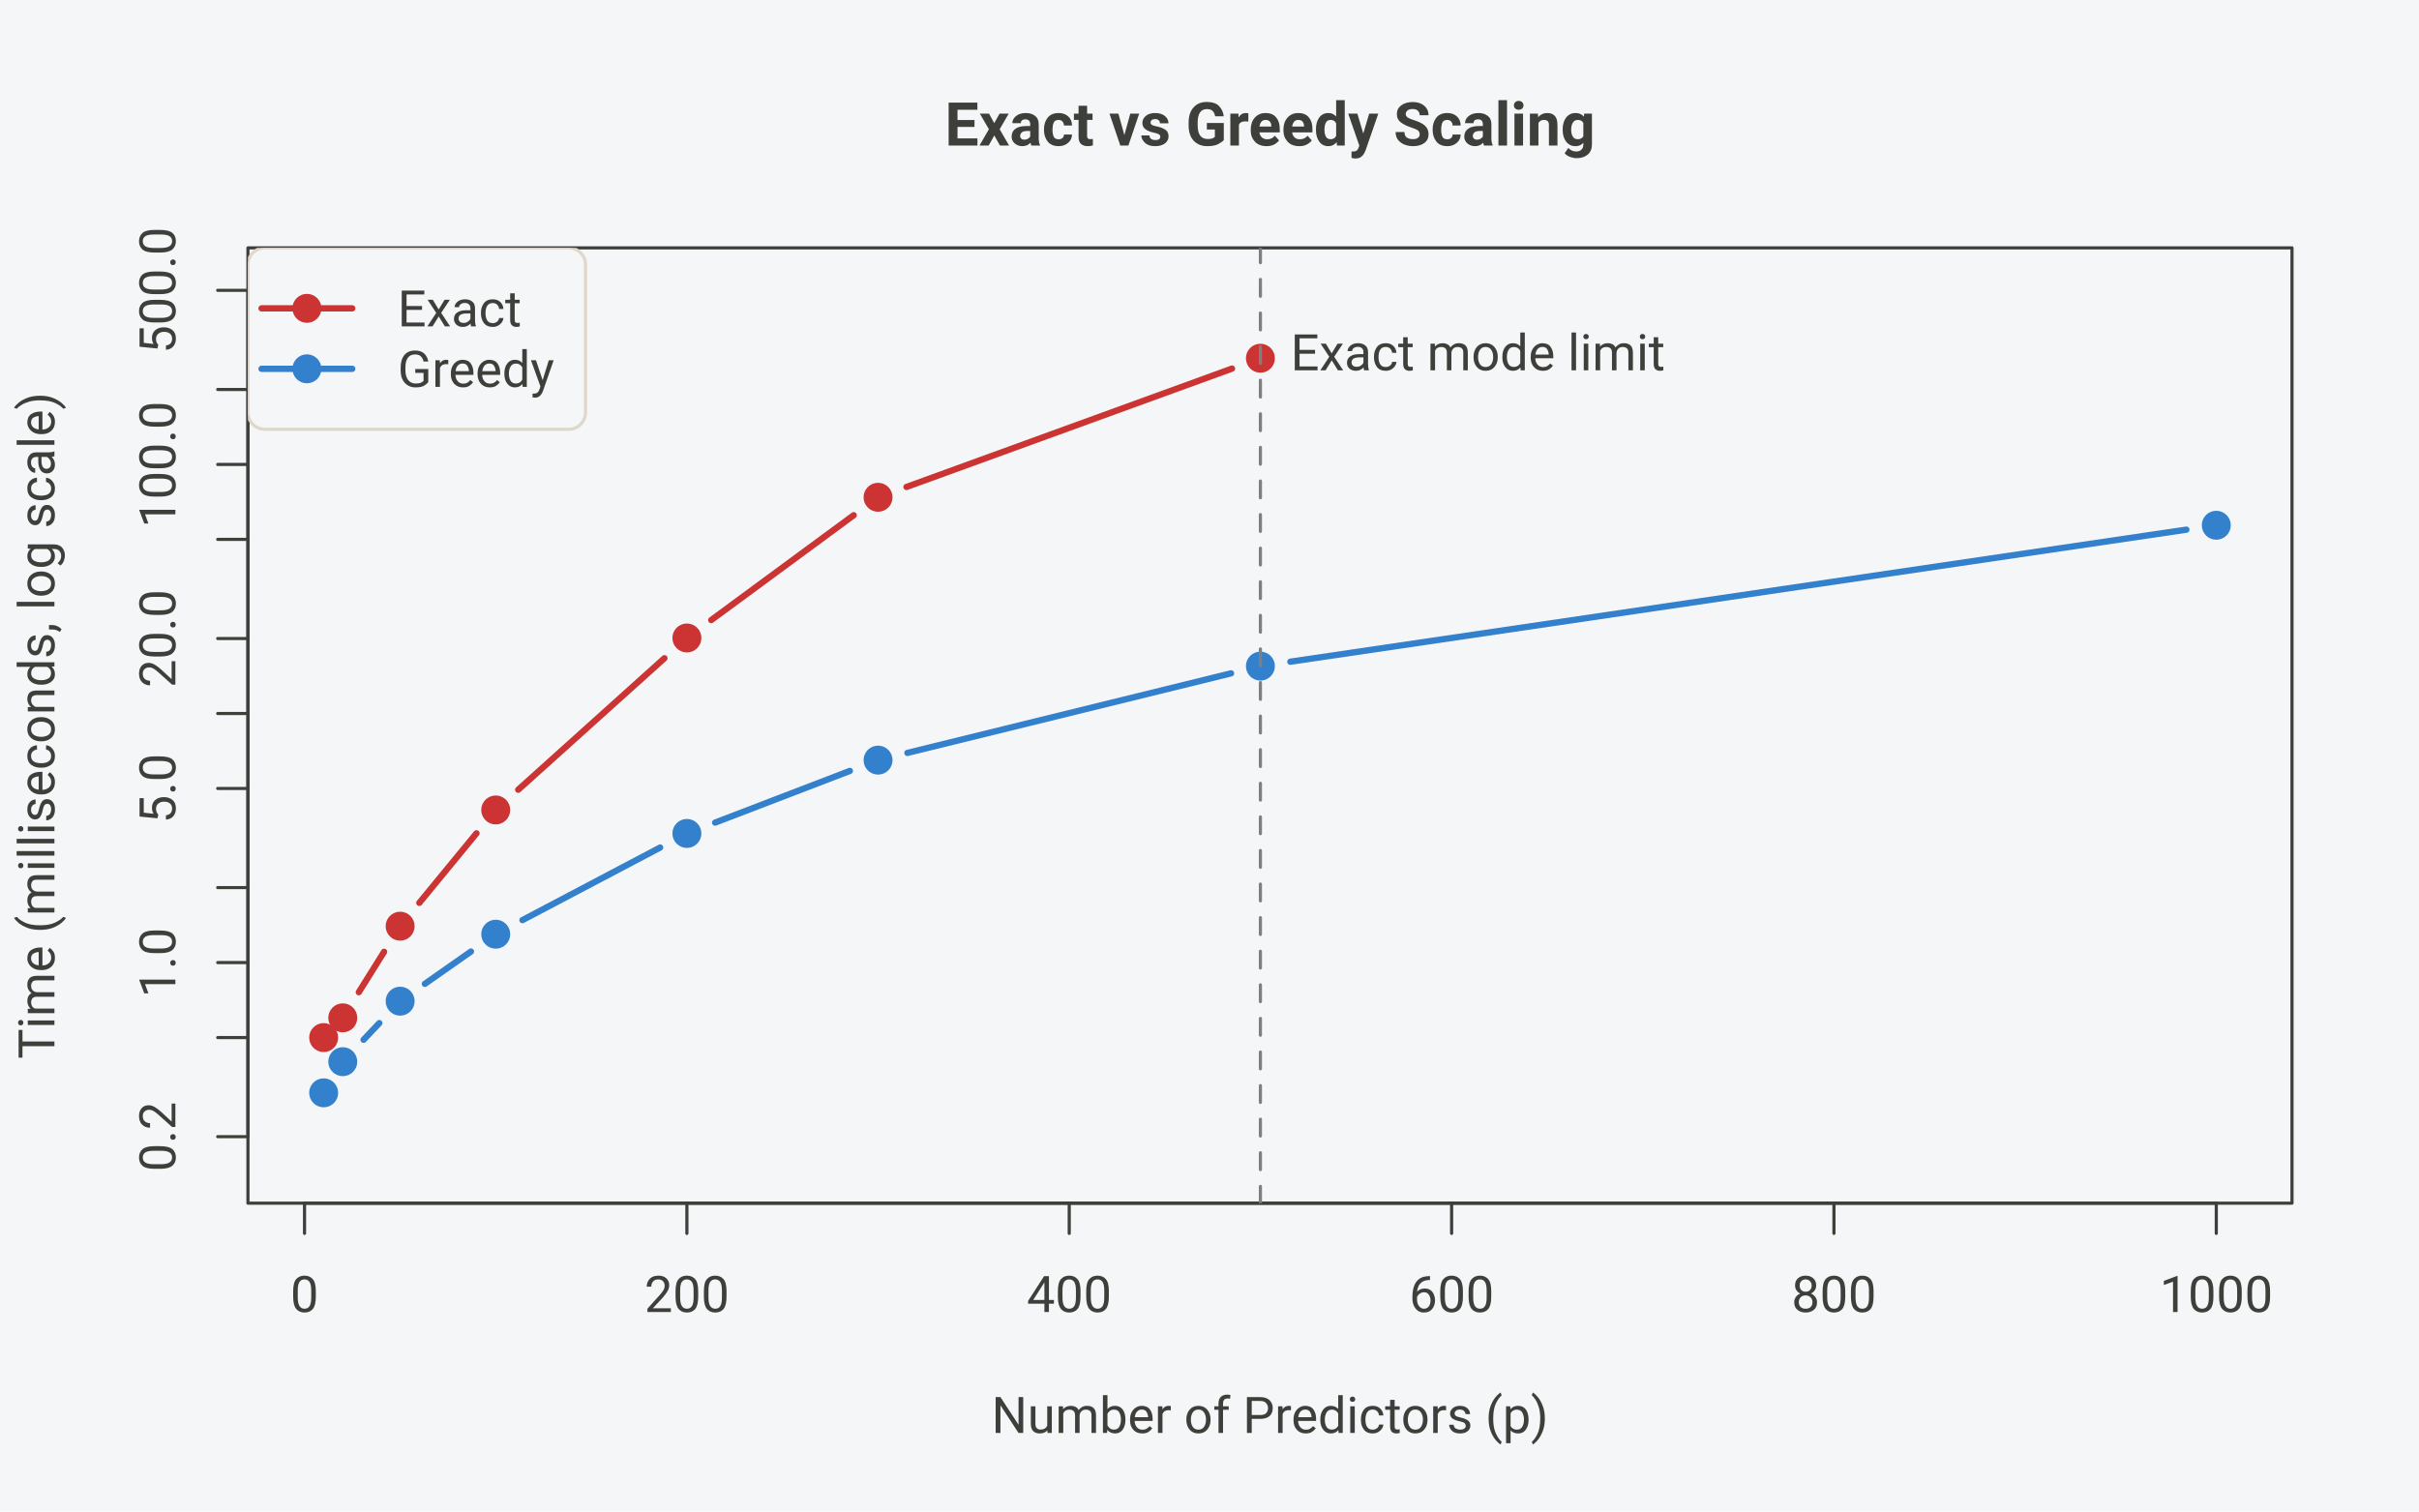
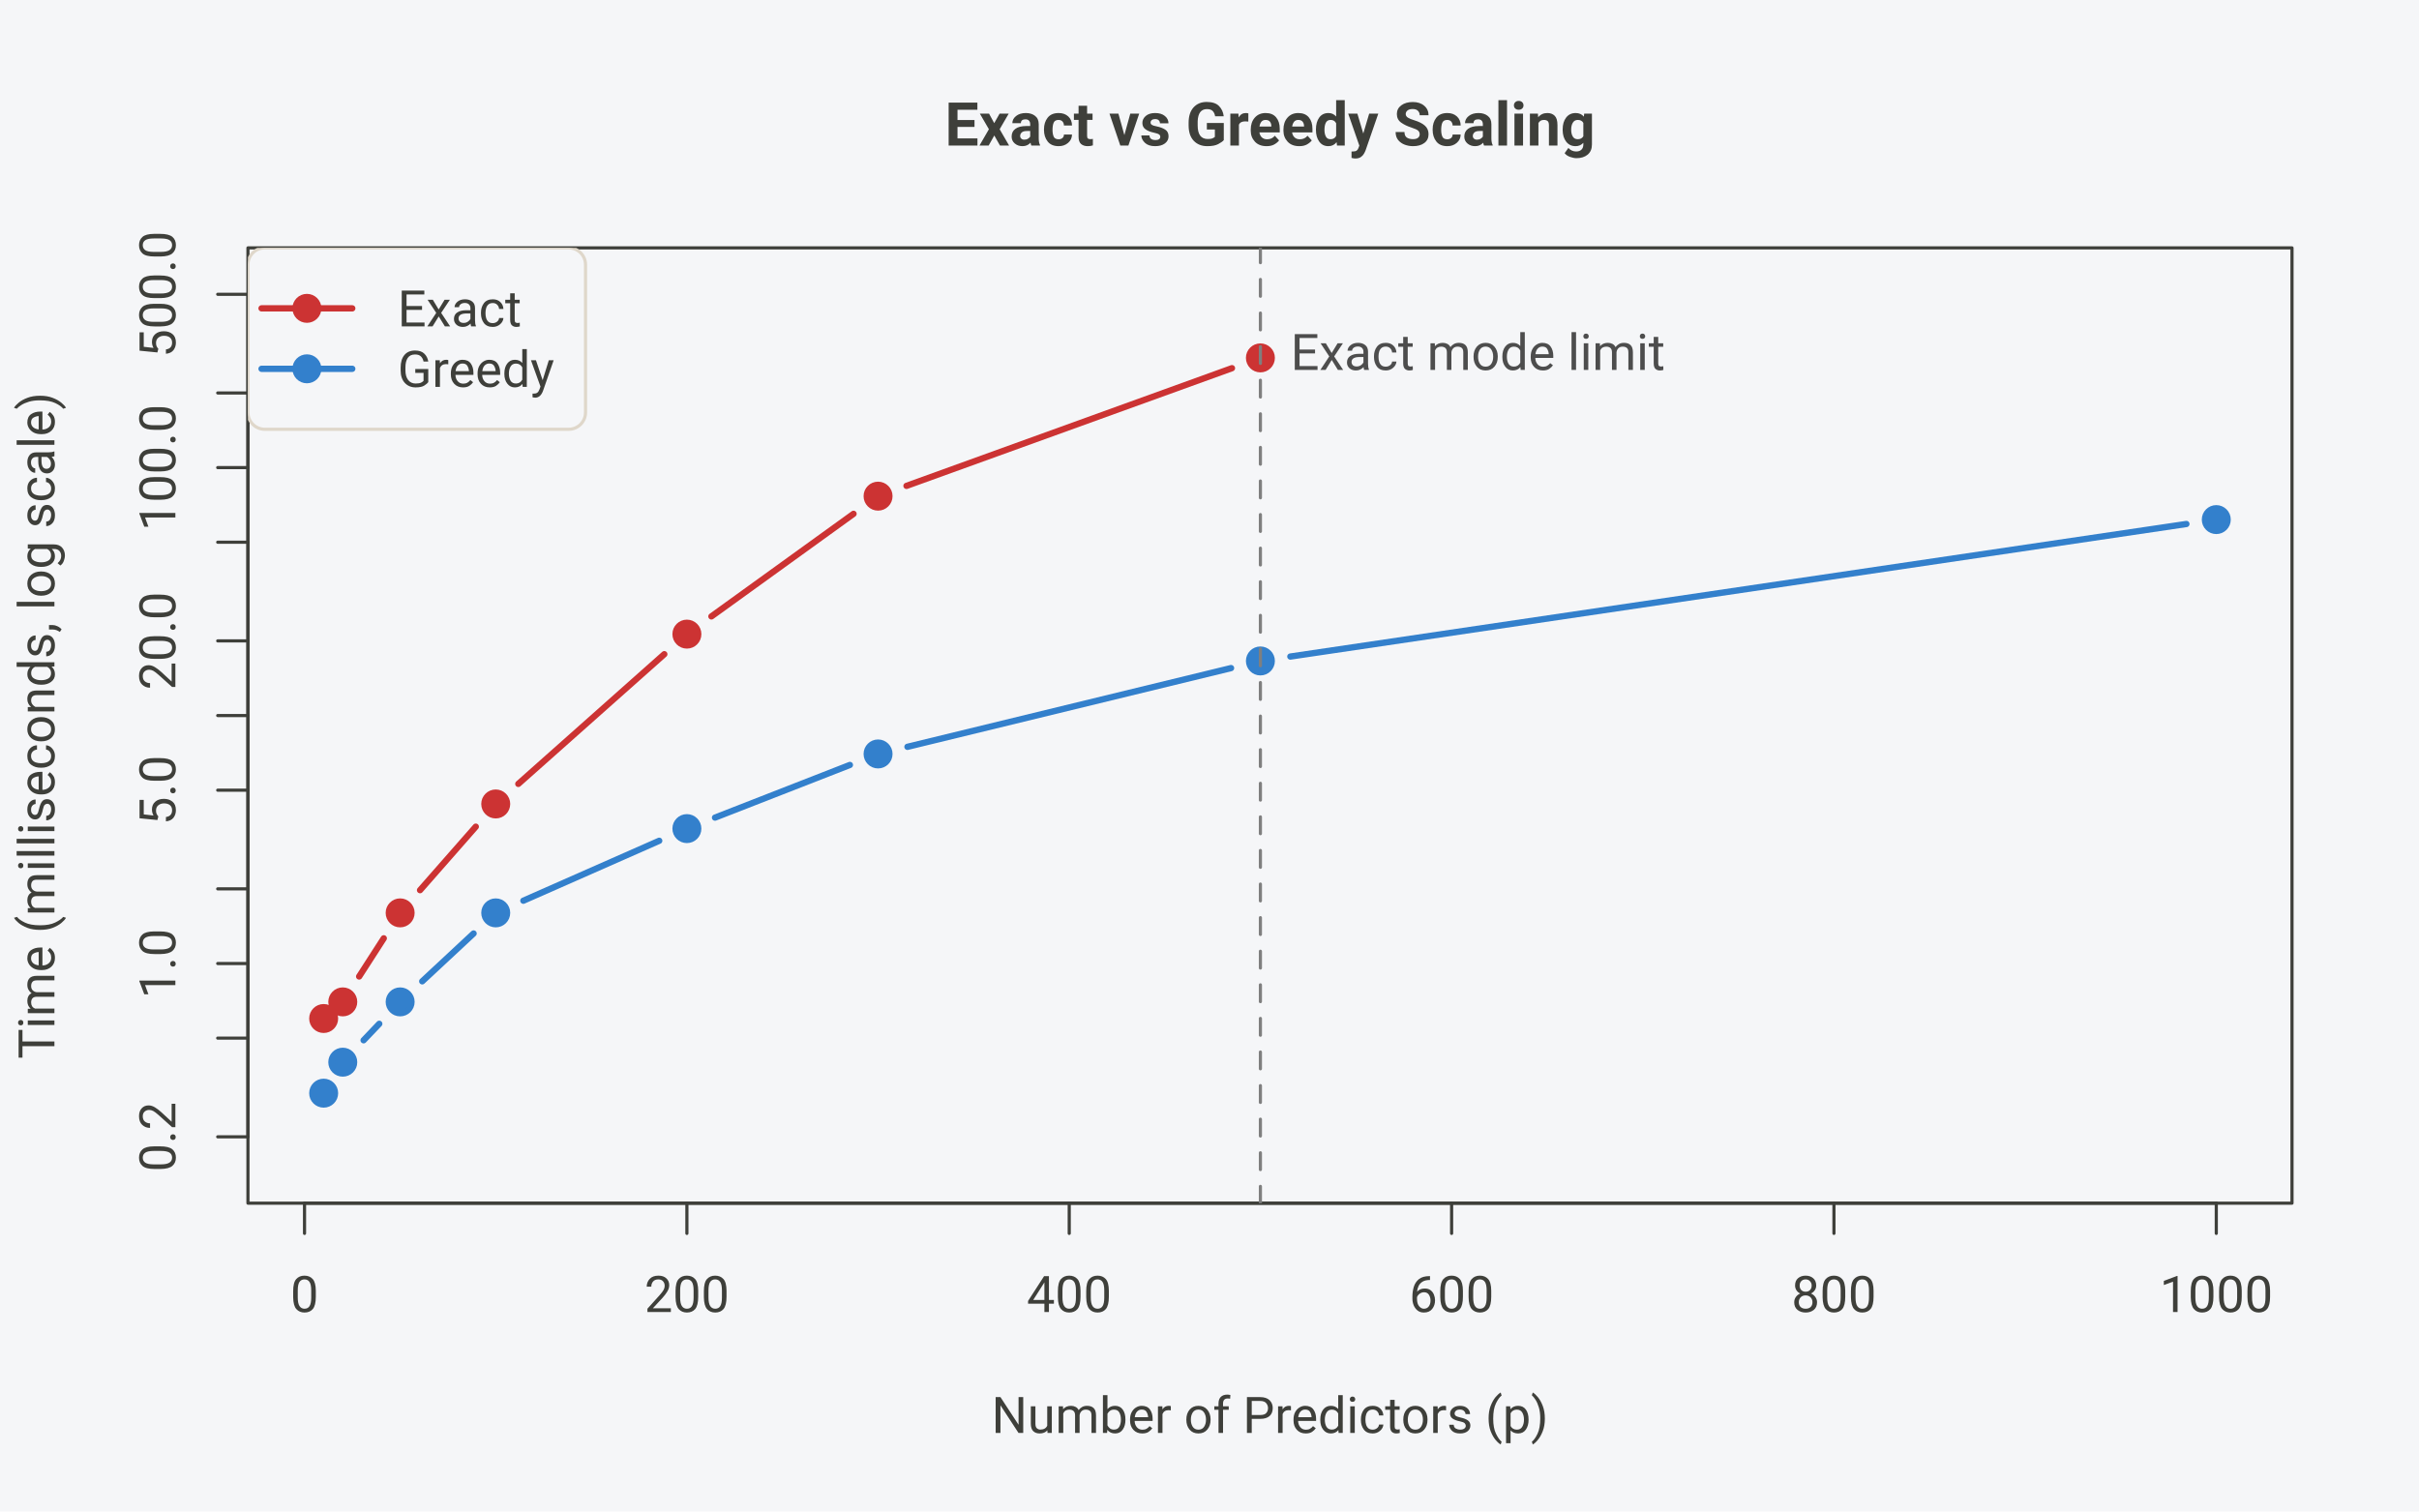
<svg xmlns="http://www.w3.org/2000/svg" width="576.00pt" height="360.00pt" viewBox="0 0 576.00 360.00">
  <g class="svglite">
    <defs>
      <style type="text/css">
    /* theme-aware-processed */
    .svglite line, .svglite polyline, .svglite polygon, .svglite path, .svglite circle {
      fill: none;
      stroke: #3E3F3A;
      stroke-linecap: round;
      stroke-linejoin: round;
      stroke-miterlimit: 10.00;
    }
    .svglite &gt; g &gt; rect {
      fill: none;
      stroke: #3E3F3A;
      stroke-linecap: round;
      stroke-linejoin: round;
      stroke-miterlimit: 10.00;
    }
    .svglite text {
      white-space: pre;
      fill: #3E3F3A;
    }
    .svglite g.glyphgroup path {
      fill: inherit;
      stroke: none;
    }
  </style>
    </defs>
    <rect width="100%" height="100%" style="stroke: none; fill: #F5F6F8;" />
    <defs>
      <clipPath id="cpMC4wMHw1NzYuMDB8MC4wMHwzNjAuMDA=">
        <rect x="0.00" y="0.00" width="576.00" height="360.00" />
      </clipPath>
    </defs>
    <g clip-path="url(#cpMC4wMHw1NzYuMDB8MC4wMHwzNjAuMDA=)">
</g>
    <defs>
      <clipPath id="cpNTkuMDR8NTQ1Ljc2fDU5LjA0fDI4Ni41Ng==">
        <rect x="59.04" y="59.04" width="486.72" height="227.52" />
      </clipPath>
    </defs>
    <g clip-path="url(#cpNTkuMDR8NTQ1Ljc2fDU5LjA0fDI4Ni41Ng==)">
-       <line x1="86.57" y1="247.64" x2="90.32" y2="243.67" style="stroke-width: 1.50; stroke: #3380CC;" />
-       <line x1="101.17" y1="234.32" x2="112.14" y2="226.63" style="stroke-width: 1.50; stroke: #3380CC;" />
-       <line x1="124.41" y1="219.14" x2="157.19" y2="201.86" style="stroke-width: 1.50; stroke: #3380CC;" />
-       <line x1="170.28" y1="195.92" x2="202.36" y2="183.61" style="stroke-width: 1.50; stroke: #3380CC;" />
-       <line x1="216.07" y1="179.32" x2="293.13" y2="160.37" style="stroke-width: 1.50; stroke: #3380CC;" />
-       <line x1="307.25" y1="157.60" x2="520.61" y2="126.15" style="stroke-width: 1.50; stroke: #3380CC;" />
-       <circle cx="77.07" cy="260.28" r="2.70" style="stroke-width: 1.50; stroke: #3380CC; fill: #3380CC;" />
-       <circle cx="81.62" cy="252.86" r="2.70" style="stroke-width: 1.50; stroke: #3380CC; fill: #3380CC;" />
-       <circle cx="95.28" cy="238.45" r="2.70" style="stroke-width: 1.50; stroke: #3380CC; fill: #3380CC;" />
-       <circle cx="118.04" cy="222.50" r="2.70" style="stroke-width: 1.50; stroke: #3380CC; fill: #3380CC;" />
-       <circle cx="163.56" cy="198.50" r="2.70" style="stroke-width: 1.50; stroke: #3380CC; fill: #3380CC;" />
-       <circle cx="209.08" cy="181.04" r="2.70" style="stroke-width: 1.50; stroke: #3380CC; fill: #3380CC;" />
-       <circle cx="300.12" cy="158.65" r="2.70" style="stroke-width: 1.50; stroke: #3380CC; fill: #3380CC;" />
-       <circle cx="527.73" cy="125.10" r="2.70" style="stroke-width: 1.50; stroke: #3380CC; fill: #3380CC;" />
+       <line x1="86.58" y1="247.76" x2="90.31" y2="243.84" style="stroke-width: 1.50; stroke: #3380CC;" />
+       <line x1="100.54" y1="233.72" x2="112.77" y2="222.33" style="stroke-width: 1.50; stroke: #3380CC;" />
+       <line x1="124.62" y1="214.52" x2="156.97" y2="200.25" style="stroke-width: 1.50; stroke: #3380CC;" />
+       <line x1="170.26" y1="194.73" x2="202.37" y2="182.19" style="stroke-width: 1.50; stroke: #3380CC;" />
+       <line x1="216.08" y1="177.87" x2="293.13" y2="159.12" style="stroke-width: 1.50; stroke: #3380CC;" />
+       <line x1="307.25" y1="156.37" x2="520.61" y2="124.80" style="stroke-width: 1.50; stroke: #3380CC;" />
+       <circle cx="77.07" cy="260.36" r="2.70" style="stroke-width: 1.50; stroke: #3380CC; fill: #3380CC;" />
+       <circle cx="81.62" cy="252.98" r="2.70" style="stroke-width: 1.50; stroke: #3380CC; fill: #3380CC;" />
+       <circle cx="95.28" cy="238.62" r="2.70" style="stroke-width: 1.50; stroke: #3380CC; fill: #3380CC;" />
+       <circle cx="118.04" cy="217.42" r="2.70" style="stroke-width: 1.50; stroke: #3380CC; fill: #3380CC;" />
+       <circle cx="163.56" cy="197.35" r="2.70" style="stroke-width: 1.50; stroke: #3380CC; fill: #3380CC;" />
+       <circle cx="209.08" cy="179.57" r="2.70" style="stroke-width: 1.50; stroke: #3380CC; fill: #3380CC;" />
+       <circle cx="300.12" cy="157.42" r="2.70" style="stroke-width: 1.50; stroke: #3380CC; fill: #3380CC;" />
+       <circle cx="527.73" cy="123.75" r="2.70" style="stroke-width: 1.50; stroke: #3380CC; fill: #3380CC;" />
    </g>
    <g clip-path="url(#cpMC4wMHw1NzYuMDB8MC4wMHwzNjAuMDA=)">
      <line x1="72.51" y1="286.56" x2="527.73" y2="286.56" style="stroke-width: 0.75;" />
      <line x1="72.51" y1="286.56" x2="72.51" y2="293.76" style="stroke-width: 0.75;" />
      <line x1="163.56" y1="286.56" x2="163.56" y2="293.76" style="stroke-width: 0.75;" />
      <line x1="254.60" y1="286.56" x2="254.60" y2="293.76" style="stroke-width: 0.75;" />
      <line x1="345.65" y1="286.56" x2="345.65" y2="293.76" style="stroke-width: 0.75;" />
      <line x1="436.69" y1="286.56" x2="436.69" y2="293.76" style="stroke-width: 0.75;" />
      <line x1="527.73" y1="286.56" x2="527.73" y2="293.76" style="stroke-width: 0.75;" />
      <text x="72.51" y="312.48" text-anchor="middle" style="font-size: 12.00px; font-family: &quot;Roboto&quot;, -apple-system, BlinkMacSystemFont, &quot;Segoe UI&quot;, system-ui, sans-serif;" textLength="6.67px" lengthAdjust="spacingAndGlyphs">0</text>
      <text x="163.56" y="312.48" text-anchor="middle" style="font-size: 12.00px; font-family: &quot;Roboto&quot;, -apple-system, BlinkMacSystemFont, &quot;Segoe UI&quot;, system-ui, sans-serif;" textLength="20.02px" lengthAdjust="spacingAndGlyphs">200</text>
      <text x="254.60" y="312.48" text-anchor="middle" style="font-size: 12.00px; font-family: &quot;Roboto&quot;, -apple-system, BlinkMacSystemFont, &quot;Segoe UI&quot;, system-ui, sans-serif;" textLength="20.02px" lengthAdjust="spacingAndGlyphs">400</text>
      <text x="345.65" y="312.48" text-anchor="middle" style="font-size: 12.00px; font-family: &quot;Roboto&quot;, -apple-system, BlinkMacSystemFont, &quot;Segoe UI&quot;, system-ui, sans-serif;" textLength="20.02px" lengthAdjust="spacingAndGlyphs">600</text>
      <text x="436.69" y="312.48" text-anchor="middle" style="font-size: 12.00px; font-family: &quot;Roboto&quot;, -apple-system, BlinkMacSystemFont, &quot;Segoe UI&quot;, system-ui, sans-serif;" textLength="20.02px" lengthAdjust="spacingAndGlyphs">800</text>
      <text x="527.73" y="312.48" text-anchor="middle" style="font-size: 12.00px; font-family: &quot;Roboto&quot;, -apple-system, BlinkMacSystemFont, &quot;Segoe UI&quot;, system-ui, sans-serif;" textLength="26.69px" lengthAdjust="spacingAndGlyphs">1000</text>
-       <line x1="59.04" y1="270.72" x2="59.04" y2="69.15" style="stroke-width: 0.75;" />
-       <line x1="59.04" y1="270.72" x2="51.84" y2="270.72" style="stroke-width: 0.75;" />
-       <line x1="59.04" y1="247.12" x2="51.84" y2="247.12" style="stroke-width: 0.75;" />
-       <line x1="59.04" y1="229.26" x2="51.84" y2="229.26" style="stroke-width: 0.75;" />
-       <line x1="59.04" y1="211.40" x2="51.84" y2="211.40" style="stroke-width: 0.75;" />
-       <line x1="59.04" y1="187.79" x2="51.84" y2="187.79" style="stroke-width: 0.75;" />
-       <line x1="59.04" y1="169.94" x2="51.84" y2="169.94" style="stroke-width: 0.75;" />
-       <line x1="59.04" y1="152.08" x2="51.84" y2="152.08" style="stroke-width: 0.75;" />
-       <line x1="59.04" y1="128.47" x2="51.84" y2="128.47" style="stroke-width: 0.75;" />
-       <line x1="59.04" y1="110.62" x2="51.84" y2="110.62" style="stroke-width: 0.75;" />
-       <line x1="59.04" y1="92.76" x2="51.84" y2="92.76" style="stroke-width: 0.75;" />
-       <line x1="59.04" y1="69.15" x2="51.84" y2="69.15" style="stroke-width: 0.75;" />
-       <text transform="translate(41.76,270.72) rotate(-90)" text-anchor="middle" style="font-size: 12.00px; font-family: &quot;Roboto&quot;, -apple-system, BlinkMacSystemFont, &quot;Segoe UI&quot;, system-ui, sans-serif;" textLength="16.67px" lengthAdjust="spacingAndGlyphs">0.2</text>
-       <text transform="translate(41.76,229.26) rotate(-90)" text-anchor="middle" style="font-size: 12.00px; font-family: &quot;Roboto&quot;, -apple-system, BlinkMacSystemFont, &quot;Segoe UI&quot;, system-ui, sans-serif;" textLength="16.67px" lengthAdjust="spacingAndGlyphs">1.0</text>
-       <text transform="translate(41.76,187.79) rotate(-90)" text-anchor="middle" style="font-size: 12.00px; font-family: &quot;Roboto&quot;, -apple-system, BlinkMacSystemFont, &quot;Segoe UI&quot;, system-ui, sans-serif;" textLength="16.67px" lengthAdjust="spacingAndGlyphs">5.0</text>
-       <text transform="translate(41.76,152.08) rotate(-90)" text-anchor="middle" style="font-size: 12.00px; font-family: &quot;Roboto&quot;, -apple-system, BlinkMacSystemFont, &quot;Segoe UI&quot;, system-ui, sans-serif;" textLength="23.34px" lengthAdjust="spacingAndGlyphs">20.0</text>
-       <text transform="translate(41.76,110.62) rotate(-90)" text-anchor="middle" style="font-size: 12.00px; font-family: &quot;Roboto&quot;, -apple-system, BlinkMacSystemFont, &quot;Segoe UI&quot;, system-ui, sans-serif;" textLength="30.02px" lengthAdjust="spacingAndGlyphs">100.0</text>
-       <text transform="translate(41.76,69.15) rotate(-90)" text-anchor="middle" style="font-size: 12.00px; font-family: &quot;Roboto&quot;, -apple-system, BlinkMacSystemFont, &quot;Segoe UI&quot;, system-ui, sans-serif;" textLength="30.02px" lengthAdjust="spacingAndGlyphs">500.0</text>
+       <line x1="59.04" y1="270.76" x2="59.04" y2="70.09" style="stroke-width: 0.75;" />
+       <line x1="59.04" y1="270.76" x2="51.84" y2="270.76" style="stroke-width: 0.75;" />
+       <line x1="59.04" y1="247.25" x2="51.84" y2="247.25" style="stroke-width: 0.75;" />
+       <line x1="59.04" y1="229.48" x2="51.84" y2="229.48" style="stroke-width: 0.75;" />
+       <line x1="59.04" y1="211.70" x2="51.84" y2="211.70" style="stroke-width: 0.75;" />
+       <line x1="59.04" y1="188.20" x2="51.84" y2="188.20" style="stroke-width: 0.75;" />
+       <line x1="59.04" y1="170.42" x2="51.84" y2="170.42" style="stroke-width: 0.75;" />
+       <line x1="59.04" y1="152.64" x2="51.84" y2="152.64" style="stroke-width: 0.75;" />
+       <line x1="59.04" y1="129.14" x2="51.84" y2="129.14" style="stroke-width: 0.75;" />
+       <line x1="59.04" y1="111.37" x2="51.84" y2="111.37" style="stroke-width: 0.75;" />
+       <line x1="59.04" y1="93.59" x2="51.84" y2="93.59" style="stroke-width: 0.75;" />
+       <line x1="59.04" y1="70.09" x2="51.84" y2="70.09" style="stroke-width: 0.75;" />
+       <text transform="translate(41.76,270.76) rotate(-90)" text-anchor="middle" style="font-size: 12.00px; font-family: &quot;Roboto&quot;, -apple-system, BlinkMacSystemFont, &quot;Segoe UI&quot;, system-ui, sans-serif;" textLength="16.67px" lengthAdjust="spacingAndGlyphs">0.2</text>
+       <text transform="translate(41.76,229.48) rotate(-90)" text-anchor="middle" style="font-size: 12.00px; font-family: &quot;Roboto&quot;, -apple-system, BlinkMacSystemFont, &quot;Segoe UI&quot;, system-ui, sans-serif;" textLength="16.67px" lengthAdjust="spacingAndGlyphs">1.0</text>
+       <text transform="translate(41.76,188.20) rotate(-90)" text-anchor="middle" style="font-size: 12.00px; font-family: &quot;Roboto&quot;, -apple-system, BlinkMacSystemFont, &quot;Segoe UI&quot;, system-ui, sans-serif;" textLength="16.67px" lengthAdjust="spacingAndGlyphs">5.0</text>
+       <text transform="translate(41.76,152.64) rotate(-90)" text-anchor="middle" style="font-size: 12.00px; font-family: &quot;Roboto&quot;, -apple-system, BlinkMacSystemFont, &quot;Segoe UI&quot;, system-ui, sans-serif;" textLength="23.34px" lengthAdjust="spacingAndGlyphs">20.0</text>
+       <text transform="translate(41.76,111.37) rotate(-90)" text-anchor="middle" style="font-size: 12.00px; font-family: &quot;Roboto&quot;, -apple-system, BlinkMacSystemFont, &quot;Segoe UI&quot;, system-ui, sans-serif;" textLength="30.02px" lengthAdjust="spacingAndGlyphs">100.0</text>
+       <text transform="translate(41.76,70.09) rotate(-90)" text-anchor="middle" style="font-size: 12.00px; font-family: &quot;Roboto&quot;, -apple-system, BlinkMacSystemFont, &quot;Segoe UI&quot;, system-ui, sans-serif;" textLength="30.02px" lengthAdjust="spacingAndGlyphs">500.0</text>
      <polygon points="59.04,286.56 545.76,286.56 545.76,59.04 59.04,59.04 " style="stroke-width: 0.75;" />
      <text x="302.40" y="34.67" text-anchor="middle" style="font-size: 14.40px; font-weight: bold; font-family: &quot;Roboto&quot;, -apple-system, BlinkMacSystemFont, &quot;Segoe UI&quot;, system-ui, sans-serif;" textLength="167.16px" lengthAdjust="spacingAndGlyphs">Exact vs Greedy Scaling</text>
      <text x="302.40" y="341.28" text-anchor="middle" style="font-size: 12.00px; font-family: &quot;Roboto&quot;, -apple-system, BlinkMacSystemFont, &quot;Segoe UI&quot;, system-ui, sans-serif;" textLength="131.36px" lengthAdjust="spacingAndGlyphs">Number of Predictors (p)</text>
      <text transform="translate(12.96,172.80) rotate(-90)" text-anchor="middle" style="font-size: 12.00px; font-family: &quot;Roboto&quot;, -apple-system, BlinkMacSystemFont, &quot;Segoe UI&quot;, system-ui, sans-serif;" textLength="156.95px" lengthAdjust="spacingAndGlyphs">Time (milliseconds, log scale)</text>
    </g>
    <g clip-path="url(#cpNTkuMDR8NTQ1Ljc2fDU5LjA0fDI4Ni41Ng==)">
-       <line x1="85.44" y1="236.31" x2="91.46" y2="226.69" style="stroke-width: 1.50; stroke: #CC3333;" />
-       <line x1="99.85" y1="215.03" x2="113.46" y2="198.47" style="stroke-width: 1.50; stroke: #CC3333;" />
-       <line x1="123.39" y1="188.09" x2="158.21" y2="156.77" style="stroke-width: 1.50; stroke: #CC3333;" />
-       <line x1="169.36" y1="147.68" x2="203.28" y2="122.71" style="stroke-width: 1.50; stroke: #CC3333;" />
-       <line x1="215.85" y1="115.98" x2="293.36" y2="87.79" style="stroke-width: 1.50; stroke: #CC3333;" />
-       <circle cx="77.07" cy="247.12" r="2.70" style="stroke-width: 1.50; stroke: #CC3333; fill: #CC3333;" />
-       <circle cx="81.62" cy="242.42" r="2.70" style="stroke-width: 1.50; stroke: #CC3333; fill: #CC3333;" />
-       <circle cx="95.28" cy="220.59" r="2.70" style="stroke-width: 1.50; stroke: #CC3333; fill: #CC3333;" />
-       <circle cx="118.04" cy="192.91" r="2.70" style="stroke-width: 1.50; stroke: #CC3333; fill: #CC3333;" />
-       <circle cx="163.56" cy="151.95" r="2.70" style="stroke-width: 1.50; stroke: #CC3333; fill: #CC3333;" />
-       <circle cx="209.08" cy="118.44" r="2.70" style="stroke-width: 1.50; stroke: #CC3333; fill: #CC3333;" />
-       <circle cx="300.12" cy="85.32" r="2.70" style="stroke-width: 1.50; stroke: #CC3333; fill: #CC3333;" />
+       <line x1="85.52" y1="232.57" x2="91.38" y2="223.48" style="stroke-width: 1.50; stroke: #CC3333;" />
+       <line x1="100.02" y1="212.01" x2="113.29" y2="196.89" style="stroke-width: 1.50; stroke: #CC3333;" />
+       <line x1="123.42" y1="186.70" x2="158.18" y2="155.81" style="stroke-width: 1.50; stroke: #CC3333;" />
+       <line x1="169.40" y1="146.81" x2="203.24" y2="122.38" style="stroke-width: 1.50; stroke: #CC3333;" />
+       <line x1="215.85" y1="115.72" x2="293.35" y2="87.69" style="stroke-width: 1.50; stroke: #CC3333;" />
+       <circle cx="77.07" cy="242.58" r="2.70" style="stroke-width: 1.50; stroke: #CC3333; fill: #CC3333;" />
+       <circle cx="81.62" cy="238.62" r="2.70" style="stroke-width: 1.50; stroke: #CC3333; fill: #CC3333;" />
+       <circle cx="95.28" cy="217.42" r="2.70" style="stroke-width: 1.50; stroke: #CC3333; fill: #CC3333;" />
+       <circle cx="118.04" cy="191.48" r="2.70" style="stroke-width: 1.50; stroke: #CC3333; fill: #CC3333;" />
+       <circle cx="163.56" cy="151.03" r="2.70" style="stroke-width: 1.50; stroke: #CC3333; fill: #CC3333;" />
+       <circle cx="209.08" cy="118.17" r="2.70" style="stroke-width: 1.50; stroke: #CC3333; fill: #CC3333;" />
+       <circle cx="300.12" cy="85.24" r="2.70" style="stroke-width: 1.50; stroke: #CC3333; fill: #CC3333;" />
      <line x1="300.12" y1="286.56" x2="300.12" y2="59.04" style="stroke-width: 0.75; stroke: #7F7F7F; stroke-dasharray: 4.00,4.00;" />
-       <text x="307.32" y="88.19" style="font-size: 12.00px; font-family: &quot;Roboto&quot;, -apple-system, BlinkMacSystemFont, &quot;Segoe UI&quot;, system-ui, sans-serif;" textLength="88.02px" lengthAdjust="spacingAndGlyphs">Exact mode limit</text>
+       <text x="307.32" y="88.11" style="font-size: 12.00px;fill: #4D4D4D; font-family: &quot;Roboto&quot;, -apple-system, BlinkMacSystemFont, &quot;Segoe UI&quot;, system-ui, sans-serif;" textLength="88.02px" lengthAdjust="spacingAndGlyphs">Exact mode limit</text>
      <rect rx="4" x="59.04" y="59.04" width="80.38" height="43.20" style="stroke-width: 0.75; stroke: #DFD7CA; fill: #F5F6F8;" />
      <line x1="62.28" y1="73.44" x2="83.88" y2="73.44" style="stroke-width: 1.50; stroke: #CC3333;" />
      <line x1="62.28" y1="87.84" x2="83.88" y2="87.84" style="stroke-width: 1.50; stroke: #3380CC;" />
      <circle cx="73.08" cy="73.44" r="2.70" style="stroke-width: 1.50; stroke: #CC3333; fill: #CC3333;" />
      <circle cx="73.08" cy="87.84" r="2.70" style="stroke-width: 1.50; stroke: #3380CC; fill: #3380CC;" />
      <text x="94.68" y="77.74" style="font-size: 12.00px; font-family: &quot;Roboto&quot;, -apple-system, BlinkMacSystemFont, &quot;Segoe UI&quot;, system-ui, sans-serif;" textLength="30.00px" lengthAdjust="spacingAndGlyphs">Exact</text>
      <text x="94.68" y="92.14" style="font-size: 12.00px; font-family: &quot;Roboto&quot;, -apple-system, BlinkMacSystemFont, &quot;Segoe UI&quot;, system-ui, sans-serif;" textLength="39.34px" lengthAdjust="spacingAndGlyphs">Greedy</text>
    </g>
  </g>
</svg>
